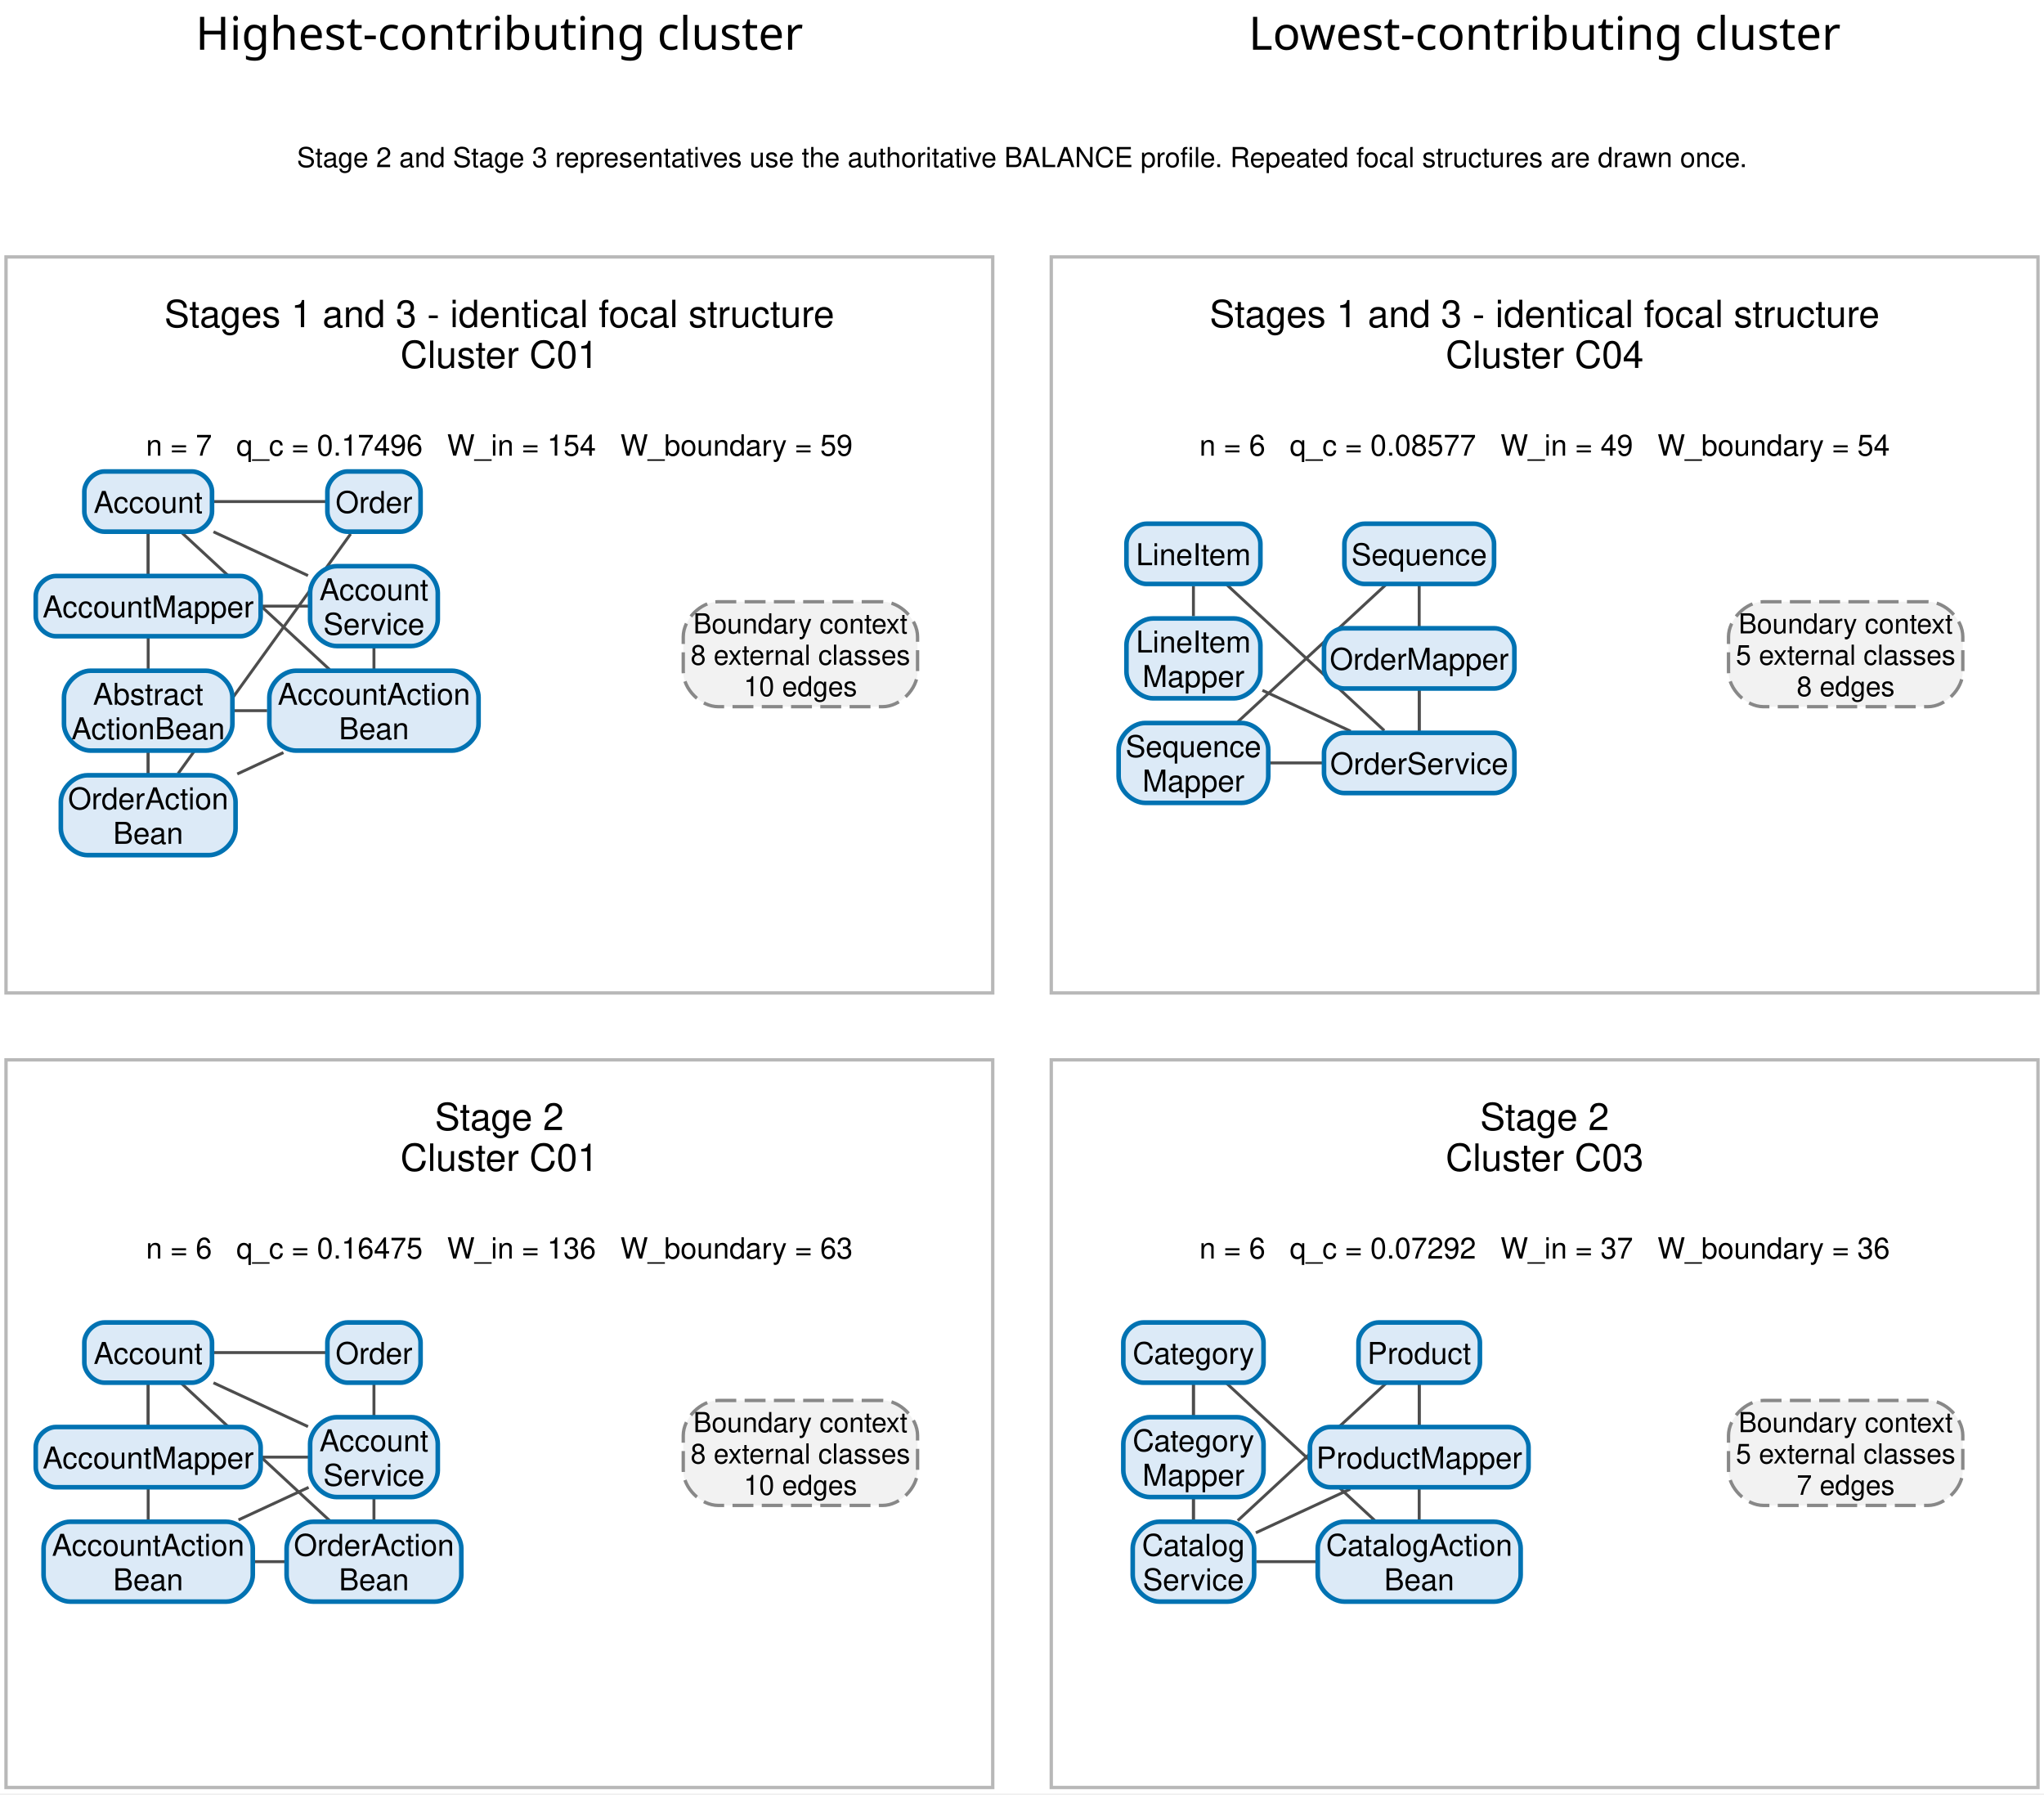
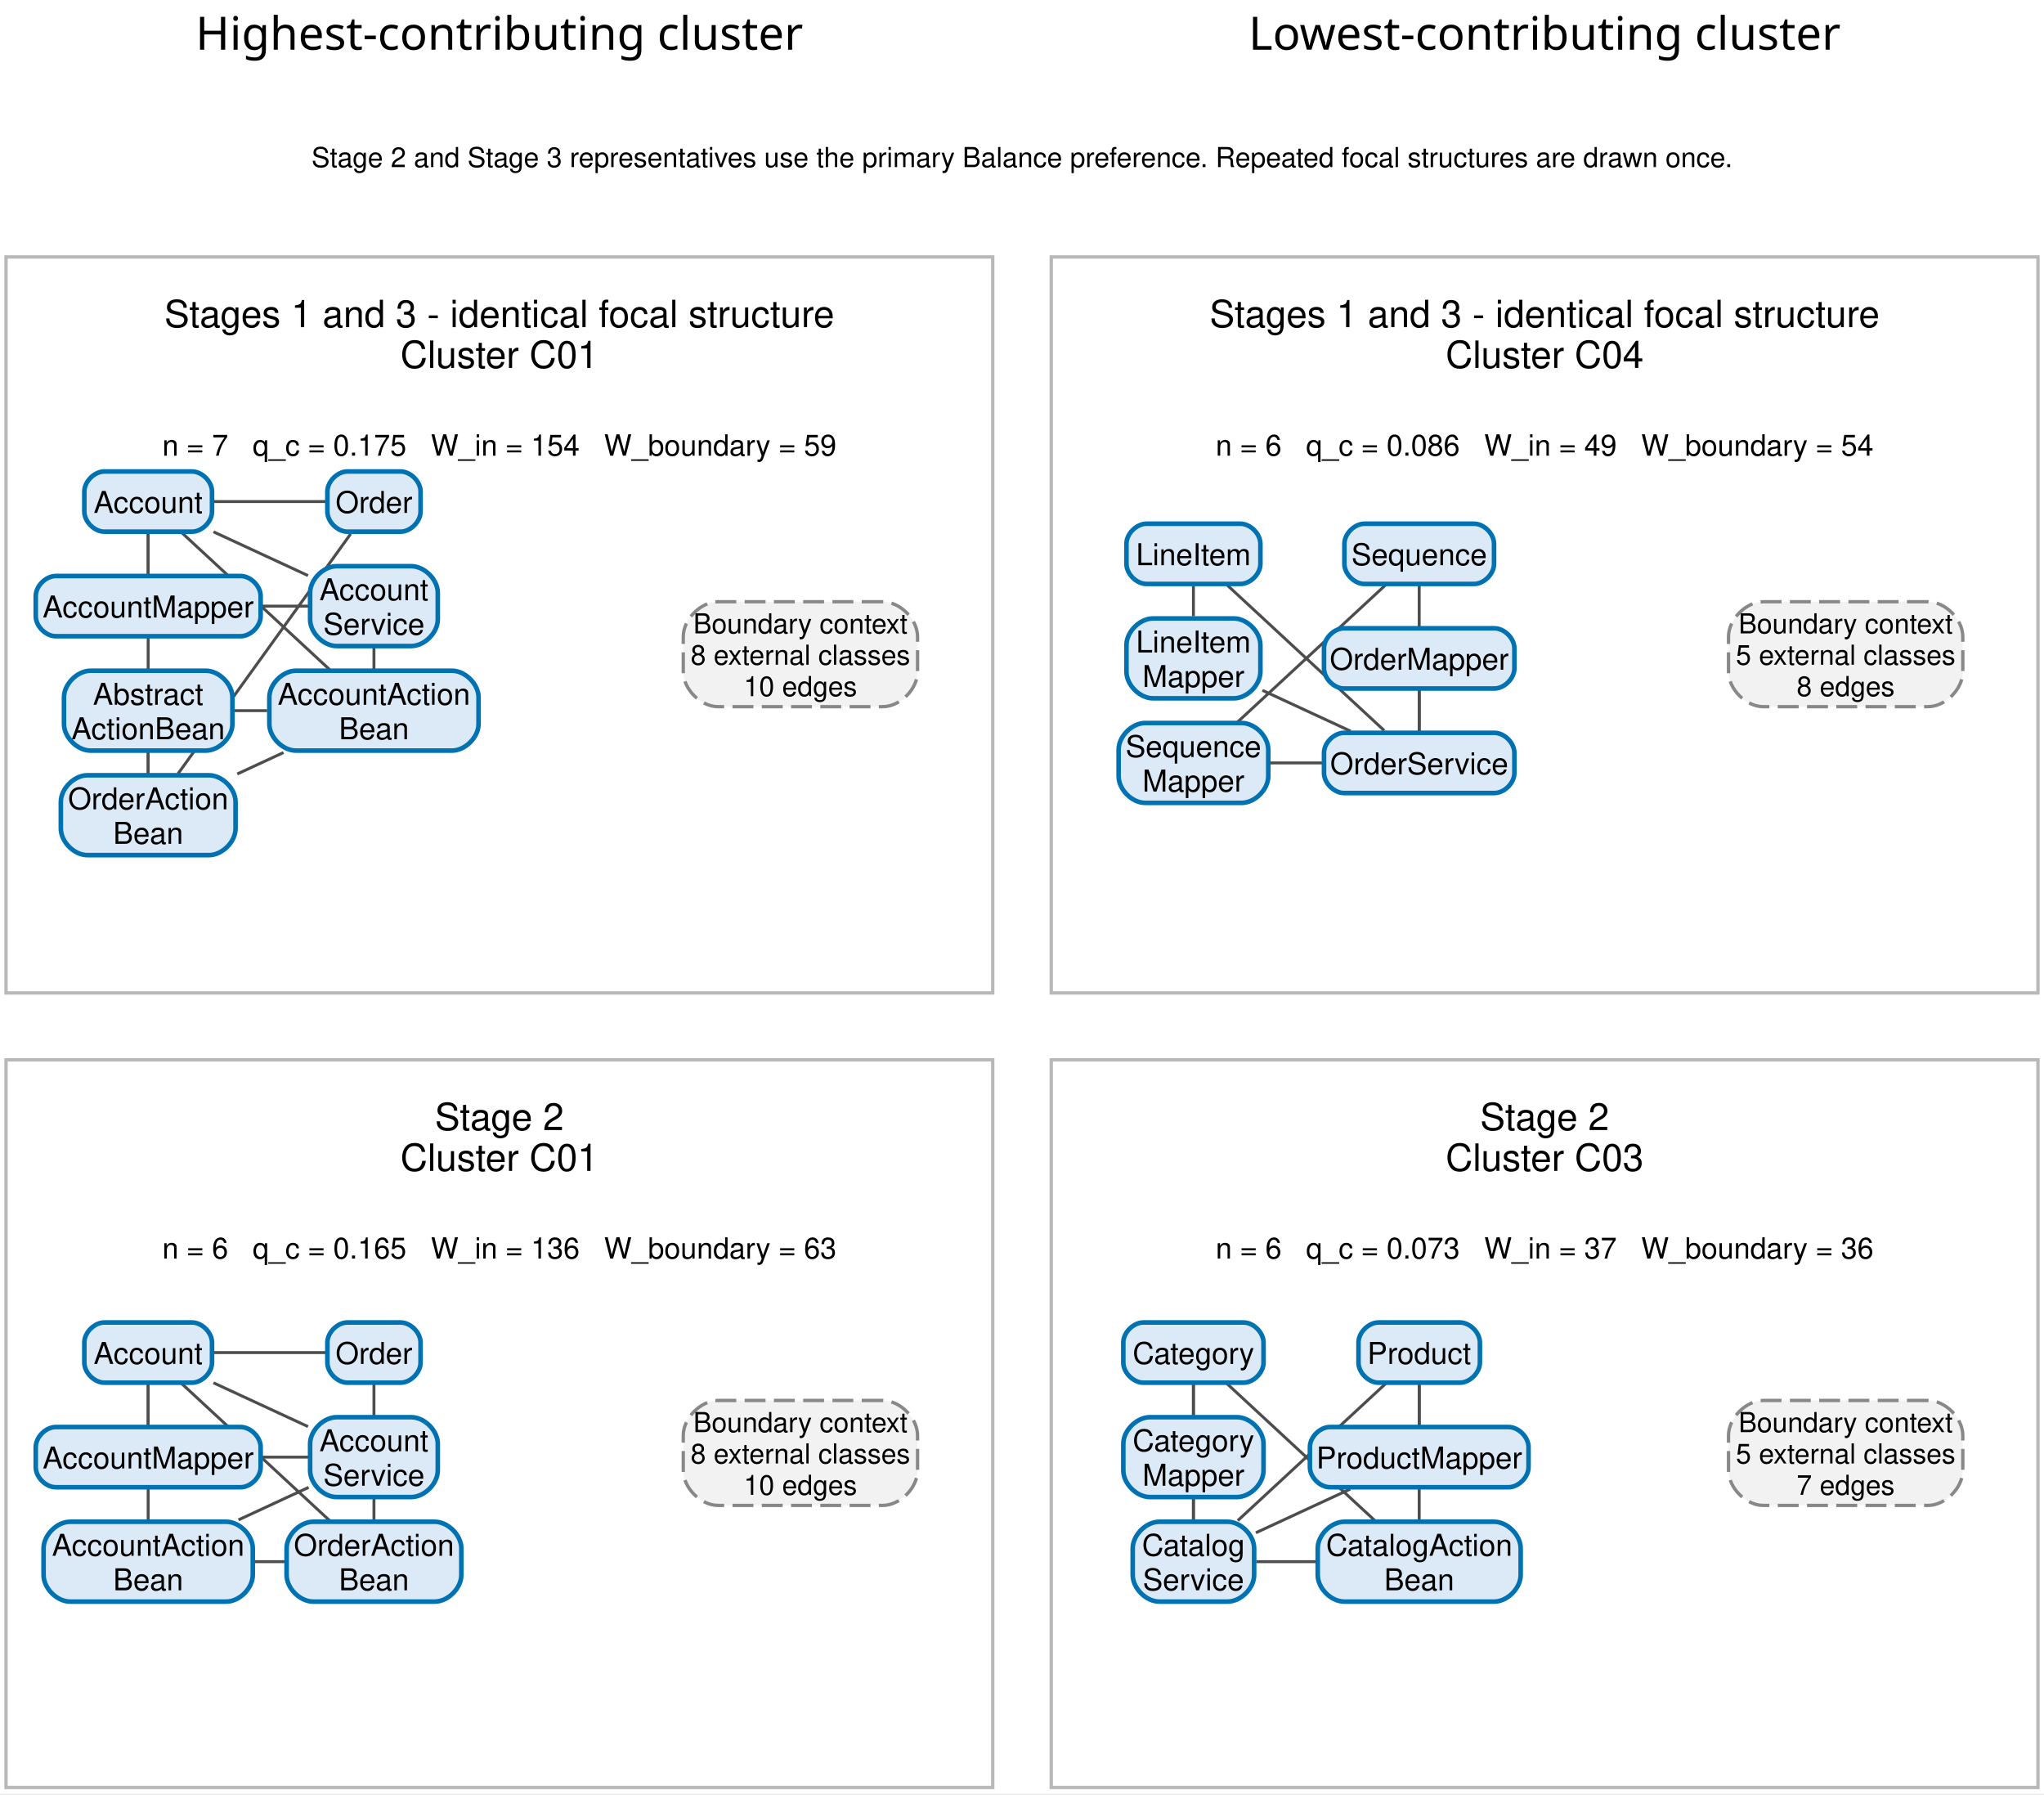
<svg xmlns="http://www.w3.org/2000/svg" xmlns:xlink="http://www.w3.org/1999/xlink" width="500pt" height="439pt" viewBox="0.00 0.00 500.00 439.00">
  <g id="graph0" class="graph" transform="scale(1.02275 1.02275) rotate(0) translate(1.44 427.44)">
    <polygon fill="white" stroke="none" points="-1.44,1.44 -1.44,-427.44 487.44,-427.44 487.44,1.44 -1.44,1.44" />
    <g id="edge1" class="edge">
      <path fill="none" stroke="#4d4d4d" stroke-width="0.7" d="M49.62,-307.5C58.22,-307.5 68.7,-307.5 76.53,-307.5" />
    </g>
    <g id="edge2" class="edge">
      <path fill="none" stroke="#4d4d4d" stroke-width="0.7" d="M34,-299.86C34,-296.76 34,-293.19 34,-290.09" />
    </g>
    <g id="edge3" class="edge">
      <path fill="none" stroke="#4d4d4d" stroke-width="0.7" d="M49.62,-300.27C56.72,-296.98 65.11,-293.1 72.23,-289.8" />
    </g>
    <g id="edge4" class="edge">
      <path fill="none" stroke="#4d4d4d" stroke-width="0.7" d="M41.97,-300.12C51.36,-291.43 66.99,-276.95 77.4,-267.32" />
    </g>
    <g id="edge5" class="edge">
      <path fill="none" stroke="#4d4d4d" stroke-width="0.7" d="M34,-299.76C34,-286.06 34,-257.58 34,-242.45" />
    </g>
    <g id="edge6" class="edge">
      <path fill="none" stroke="#4d4d4d" stroke-width="0.7" d="M82.42,-299.76C72.56,-286.06 52.05,-257.58 41.16,-242.45" />
    </g>
    <g id="edge7" class="edge">
      <path fill="none" stroke="#4d4d4d" stroke-width="0.7" d="M61.32,-282.5C65.08,-282.5 68.84,-282.5 72.3,-282.5" />
    </g>
    <g id="edge8" class="edge">
      <path fill="none" stroke="#4d4d4d" stroke-width="0.7" d="M88,-272.62C88,-270.87 88,-269.05 88,-267.31" />
    </g>
    <g id="edge9" class="edge">
      <path fill="none" stroke="#4d4d4d" stroke-width="0.7" d="M54.42,-257.5C57.04,-257.5 59.76,-257.5 62.46,-257.5" />
    </g>
    <g id="edge10" class="edge">
      <path fill="none" stroke="#4d4d4d" stroke-width="0.7" d="M34,-247.62C34,-245.87 34,-244.05 34,-242.31" />
    </g>
    <g id="edge11" class="edge">
      <path fill="none" stroke="#4d4d4d" stroke-width="0.7" d="M66.35,-247.48C62.71,-245.79 58.94,-244.04 55.31,-242.36" />
    </g>
    <g id="edge12" class="edge">
      <path fill="none" stroke="#4d4d4d" stroke-width="0.7" d="M49.62,-104C58.22,-104 68.7,-104 76.53,-104" />
    </g>
    <g id="edge13" class="edge">
      <path fill="none" stroke="#4d4d4d" stroke-width="0.7" d="M34,-96.36C34,-93.26 34,-89.69 34,-86.59" />
    </g>
    <g id="edge14" class="edge">
      <path fill="none" stroke="#4d4d4d" stroke-width="0.7" d="M49.62,-96.77C56.72,-93.48 65.11,-89.6 72.23,-86.3" />
    </g>
    <g id="edge15" class="edge">
      <path fill="none" stroke="#4d4d4d" stroke-width="0.7" d="M34,-96.62C34,-87.93 34,-73.45 34,-63.82" />
    </g>
    <g id="edge16" class="edge">
      <path fill="none" stroke="#4d4d4d" stroke-width="0.7" d="M41.97,-96.62C51.36,-87.93 66.99,-73.45 77.4,-63.82" />
    </g>
    <g id="edge17" class="edge">
      <path fill="none" stroke="#4d4d4d" stroke-width="0.7" d="M88,-96.62C88,-87.93 88,-73.45 88,-63.82" />
    </g>
    <g id="edge18" class="edge">
      <path fill="none" stroke="#4d4d4d" stroke-width="0.7" d="M61.32,-79C65.08,-79 68.84,-79 72.3,-79" />
    </g>
    <g id="edge19" class="edge">
      <path fill="none" stroke="#4d4d4d" stroke-width="0.7" d="M72.38,-71.77C67.15,-69.35 61.22,-66.6 55.61,-64" />
    </g>
    <g id="edge20" class="edge">
      <path fill="none" stroke="#4d4d4d" stroke-width="0.7" d="M59.42,-54C61.83,-54 64.25,-54 66.61,-54" />
    </g>
    <g id="edge21" class="edge">
      <path fill="none" stroke="#4d4d4d" stroke-width="0.7" d="M284,-287.36C284,-285.07 284,-282.51 284,-280.08" />
    </g>
    <g id="edge22" class="edge">
      <path fill="none" stroke="#4d4d4d" stroke-width="0.7" d="M291.97,-287.62C302.06,-278.28 319.37,-262.25 329.64,-252.74" />
    </g>
    <g id="edge23" class="edge">
      <path fill="none" stroke="#4d4d4d" stroke-width="0.7" d="M330.03,-287.62C320.64,-278.93 305.01,-264.45 294.6,-254.82" />
    </g>
    <g id="edge24" class="edge">
      <path fill="none" stroke="#4d4d4d" stroke-width="0.7" d="M338,-287.62C338,-278.28 338,-262.25 338,-252.74" />
    </g>
    <g id="edge25" class="edge">
      <path fill="none" stroke="#4d4d4d" stroke-width="0.7" d="M300.5,-262.36C307.19,-259.26 314.92,-255.69 321.61,-252.59" />
    </g>
    <g id="edge26" class="edge">
      <path fill="none" stroke="#4d4d4d" stroke-width="0.7" d="M338,-262.36C338,-259.26 338,-255.69 338,-252.59" />
    </g>
    <g id="edge27" class="edge">
      <path fill="none" stroke="#4d4d4d" stroke-width="0.7" d="M302.28,-245C306.32,-245 310.65,-245 314.85,-245" />
    </g>
    <g id="edge28" class="edge">
      <path fill="none" stroke="#4d4d4d" stroke-width="0.7" d="M284,-96.36C284,-94.07 284,-91.51 284,-89.08" />
    </g>
    <g id="edge29" class="edge">
      <path fill="none" stroke="#4d4d4d" stroke-width="0.7" d="M284,-96.62C284,-87.93 284,-73.45 284,-63.82" />
    </g>
    <g id="edge30" class="edge">
      <path fill="none" stroke="#4d4d4d" stroke-width="0.7" d="M291.97,-96.62C301.36,-87.93 316.99,-73.45 327.4,-63.82" />
    </g>
    <g id="edge31" class="edge">
      <path fill="none" stroke="#4d4d4d" stroke-width="0.7" d="M338,-96.36C338,-93.26 338,-89.69 338,-86.59" />
    </g>
    <g id="edge32" class="edge">
      <path fill="none" stroke="#4d4d4d" stroke-width="0.7" d="M330.03,-96.62C320.64,-87.93 305.01,-73.45 294.6,-63.82" />
    </g>
    <g id="edge33" class="edge">
      <path fill="none" stroke="#4d4d4d" stroke-width="0.7" d="M338,-96.62C338,-87.93 338,-73.45 338,-63.82" />
    </g>
    <g id="edge34" class="edge">
      <path fill="none" stroke="#4d4d4d" stroke-width="0.7" d="M284,-69.12C284,-67.37 284,-65.55 284,-63.81" />
    </g>
    <g id="edge35" class="edge">
      <path fill="none" stroke="#4d4d4d" stroke-width="0.7" d="M321.5,-71.36C314.31,-68.03 305.93,-64.15 298.93,-60.91" />
    </g>
    <g id="edge36" class="edge">
      <path fill="none" stroke="#4d4d4d" stroke-width="0.7" d="M299.04,-54C303.54,-54 308.58,-54 313.52,-54" />
    </g>
    <g id="node1" class="node">
      <text xml:space="preserve" text-anchor="middle" x="118" y="-415.55" font-family="Helvetica Bold" font-size="11.00">Highest-contributing cluster</text>
    </g>
    <g id="node2" class="node">
      <polygon fill="none" stroke="#b8b8b8" stroke-width="0.8" points="236,-366 0,-366 0,-190 236,-190 236,-366" />
    </g>
    <g id="node3" class="node">
      <text xml:space="preserve" text-anchor="middle" x="118" y="-349.2" font-family="Helvetica,sans-Serif" font-size="9.00">Stages 1 and 3 - identical focal structure</text>
      <text xml:space="preserve" text-anchor="middle" x="118" y="-339.45" font-family="Helvetica,sans-Serif" font-size="9.00">Cluster C01</text>
    </g>
    <g id="node4" class="node">
-       <text xml:space="preserve" text-anchor="middle" x="118" y="-318.48" font-family="Helvetica,sans-Serif" font-size="7.00">n = 7   q_c = 0.17496   W_in = 154   W_boundary = 59</text>
+       <text xml:space="preserve" text-anchor="middle" x="118" y="-318.48" font-family="Helvetica,sans-Serif" font-size="7.00">n = 7   q_c = 0.175   W_in = 154   W_boundary = 59</text>
    </g>
    <g id="node5" class="node">
      <g id="a_node5">
        <a xlink:title="org.mybatis.jpetstore.domain.Account">
          <path fill="#dceaf7" stroke="#0072b2" stroke-width="1.1" d="M44.47,-314.7C44.47,-314.7 23.53,-314.7 23.53,-314.7 21.13,-314.7 18.73,-312.3 18.73,-309.9 18.73,-309.9 18.73,-305.1 18.73,-305.1 18.73,-302.7 21.13,-300.3 23.53,-300.3 23.53,-300.3 44.47,-300.3 44.47,-300.3 46.87,-300.3 49.27,-302.7 49.27,-305.1 49.27,-305.1 49.27,-309.9 49.27,-309.9 49.27,-312.3 46.87,-314.7 44.47,-314.7" />
          <text xml:space="preserve" text-anchor="middle" x="34" y="-304.79" font-family="Helvetica,sans-Serif" font-size="7.20">Account</text>
        </a>
      </g>
    </g>
    <g id="node6" class="node">
      <g id="a_node6">
        <a xlink:title="org.mybatis.jpetstore.domain.Order">
          <path fill="#dceaf7" stroke="#0072b2" stroke-width="1.1" d="M94.35,-314.7C94.35,-314.7 81.66,-314.7 81.66,-314.7 79.26,-314.7 76.86,-312.3 76.86,-309.9 76.86,-309.9 76.86,-305.1 76.86,-305.1 76.86,-302.7 79.26,-300.3 81.66,-300.3 81.66,-300.3 94.35,-300.3 94.35,-300.3 96.75,-300.3 99.15,-302.7 99.15,-305.1 99.15,-305.1 99.15,-309.9 99.15,-309.9 99.15,-312.3 96.75,-314.7 94.35,-314.7" />
          <text xml:space="preserve" text-anchor="middle" x="88" y="-304.79" font-family="Helvetica,sans-Serif" font-size="7.20">Order</text>
        </a>
      </g>
    </g>
    <g id="node7" class="node">
      <g id="a_node7">
        <a xlink:title="org.mybatis.jpetstore.mapper.AccountMapper">
          <path fill="#dceaf7" stroke="#0072b2" stroke-width="1.1" d="M56.1,-289.7C56.1,-289.7 11.91,-289.7 11.91,-289.7 9.51,-289.7 7.11,-287.3 7.11,-284.9 7.11,-284.9 7.11,-280.1 7.11,-280.1 7.11,-277.7 9.51,-275.3 11.91,-275.3 11.91,-275.3 56.1,-275.3 56.1,-275.3 58.5,-275.3 60.9,-277.7 60.9,-280.1 60.9,-280.1 60.9,-284.9 60.9,-284.9 60.9,-287.3 58.5,-289.7 56.1,-289.7" />
          <text xml:space="preserve" text-anchor="middle" x="34" y="-279.79" font-family="Helvetica,sans-Serif" font-size="7.20">AccountMapper</text>
        </a>
      </g>
    </g>
    <g id="node8" class="node">
      <g id="a_node8">
        <a xlink:title="org.mybatis.jpetstore.service.AccountService">
          <path fill="#dceaf7" stroke="#0072b2" stroke-width="1.1" d="M96.91,-292.05C96.91,-292.05 79.09,-292.05 79.09,-292.05 75.91,-292.05 72.73,-288.86 72.73,-285.68 72.73,-285.68 72.73,-279.32 72.73,-279.32 72.73,-276.14 75.91,-272.95 79.09,-272.95 79.09,-272.95 96.91,-272.95 96.91,-272.95 100.09,-272.95 103.27,-276.14 103.27,-279.32 103.27,-279.32 103.27,-285.68 103.27,-285.68 103.27,-288.86 100.09,-292.05 96.91,-292.05" />
          <text xml:space="preserve" text-anchor="middle" x="88" y="-283.91" font-family="Helvetica,sans-Serif" font-size="7.20">Account</text>
          <text xml:space="preserve" text-anchor="middle" x="88" y="-275.66" font-family="Helvetica,sans-Serif" font-size="7.20">Service</text>
        </a>
      </g>
    </g>
    <g id="node9" class="node">
      <g id="a_node9">
        <a xlink:title="org.mybatis.jpetstore.web.actions.AbstractActionBean">
          <path fill="#dceaf7" stroke="#0072b2" stroke-width="1.1" d="M47.78,-267.05C47.78,-267.05 20.22,-267.05 20.22,-267.05 17.04,-267.05 13.86,-263.86 13.86,-260.68 13.86,-260.68 13.86,-254.32 13.86,-254.32 13.86,-251.14 17.04,-247.95 20.22,-247.95 20.22,-247.95 47.78,-247.95 47.78,-247.95 50.96,-247.95 54.15,-251.14 54.15,-254.32 54.15,-254.32 54.15,-260.68 54.15,-260.68 54.15,-263.86 50.96,-267.05 47.78,-267.05" />
          <text xml:space="preserve" text-anchor="middle" x="34" y="-258.91" font-family="Helvetica,sans-Serif" font-size="7.20">Abstract</text>
          <text xml:space="preserve" text-anchor="middle" x="34" y="-250.66" font-family="Helvetica,sans-Serif" font-size="7.20">ActionBean</text>
        </a>
      </g>
    </g>
    <g id="node10" class="node">
      <g id="a_node10">
        <a xlink:title="org.mybatis.jpetstore.web.actions.AccountActionBean">
          <path fill="#dceaf7" stroke="#0072b2" stroke-width="1.1" d="M106.66,-267.05C106.66,-267.05 69.34,-267.05 69.34,-267.05 66.16,-267.05 62.98,-263.86 62.98,-260.68 62.98,-260.68 62.98,-254.32 62.98,-254.32 62.98,-251.14 66.16,-247.95 69.34,-247.95 69.34,-247.95 106.66,-247.95 106.66,-247.95 109.84,-247.95 113.02,-251.14 113.02,-254.32 113.02,-254.32 113.02,-260.68 113.02,-260.68 113.02,-263.86 109.84,-267.05 106.66,-267.05" />
          <text xml:space="preserve" text-anchor="middle" x="88" y="-258.91" font-family="Helvetica,sans-Serif" font-size="7.20">AccountAction</text>
          <text xml:space="preserve" text-anchor="middle" x="88" y="-250.66" font-family="Helvetica,sans-Serif" font-size="7.20">Bean</text>
        </a>
      </g>
    </g>
    <g id="node11" class="node">
      <g id="a_node11">
        <a xlink:title="org.mybatis.jpetstore.web.actions.OrderActionBean">
          <path fill="#dceaf7" stroke="#0072b2" stroke-width="1.1" d="M48.53,-242.05C48.53,-242.05 19.47,-242.05 19.47,-242.05 16.29,-242.05 13.11,-238.86 13.11,-235.68 13.11,-235.68 13.11,-229.32 13.11,-229.32 13.11,-226.14 16.29,-222.95 19.47,-222.95 19.47,-222.95 48.53,-222.95 48.53,-222.95 51.71,-222.95 54.9,-226.14 54.9,-229.32 54.9,-229.32 54.9,-235.68 54.9,-235.68 54.9,-238.86 51.71,-242.05 48.53,-242.05" />
          <text xml:space="preserve" text-anchor="middle" x="34" y="-233.91" font-family="Helvetica,sans-Serif" font-size="7.20">OrderAction</text>
          <text xml:space="preserve" text-anchor="middle" x="34" y="-225.66" font-family="Helvetica,sans-Serif" font-size="7.20">Bean</text>
        </a>
      </g>
    </g>
    <g id="node12" class="node">
      <g id="a_node12">
        <a xlink:title="org.mybatis.jpetstore.domain.Cart; org.mybatis.jpetstore.domain.CartItem; org.mybatis.jpetstore.domain.LineItem; org.mybatis.jpetstore.mapper.OrderMapper; org.mybatis.jpetstore.service.CatalogService; org.mybatis.jpetstore.service.OrderService; org.mybatis.jpetstore.web.actions.CartActionBean; org.mybatis.jpetstore.web.actions.CatalogActionBean">
          <path fill="#f2f2f2" stroke="#888888" stroke-width="0.8" stroke-dasharray="5,2" d="M209.66,-283.55C209.66,-283.55 170.34,-283.55 170.34,-283.55 166.16,-283.55 161.98,-279.36 161.98,-275.18 161.98,-275.18 161.98,-266.82 161.98,-266.82 161.98,-262.64 166.16,-258.45 170.34,-258.45 170.34,-258.45 209.66,-258.45 209.66,-258.45 213.84,-258.45 218.02,-262.64 218.02,-266.82 218.02,-266.82 218.02,-275.18 218.02,-275.18 218.02,-279.36 213.84,-283.55 209.66,-283.55" />
          <text xml:space="preserve" text-anchor="middle" x="190" y="-275.98" font-family="Helvetica,sans-Serif" font-size="6.60">Boundary context</text>
          <text xml:space="preserve" text-anchor="middle" x="190" y="-268.48" font-family="Helvetica,sans-Serif" font-size="6.60">8 external classes</text>
          <text xml:space="preserve" text-anchor="middle" x="190" y="-260.98" font-family="Helvetica,sans-Serif" font-size="6.60">10 edges</text>
        </a>
      </g>
    </g>
    <g id="node13" class="node">
      <polygon fill="none" stroke="#b8b8b8" stroke-width="0.8" points="236,-174 0,-174 0,0 236,0 236,-174" />
    </g>
    <g id="node14" class="node">
      <text xml:space="preserve" text-anchor="middle" x="118" y="-157.2" font-family="Helvetica,sans-Serif" font-size="9.00">Stage 2</text>
      <text xml:space="preserve" text-anchor="middle" x="118" y="-147.45" font-family="Helvetica,sans-Serif" font-size="9.00">Cluster C01</text>
    </g>
    <g id="node15" class="node">
-       <text xml:space="preserve" text-anchor="middle" x="118" y="-126.48" font-family="Helvetica,sans-Serif" font-size="7.00">n = 6   q_c = 0.16475   W_in = 136   W_boundary = 63</text>
+       <text xml:space="preserve" text-anchor="middle" x="118" y="-126.48" font-family="Helvetica,sans-Serif" font-size="7.00">n = 6   q_c = 0.165   W_in = 136   W_boundary = 63</text>
    </g>
    <g id="node16" class="node">
      <g id="a_node16">
        <a xlink:title="org.mybatis.jpetstore.domain.Account">
          <path fill="#dceaf7" stroke="#0072b2" stroke-width="1.1" d="M44.47,-111.2C44.47,-111.2 23.53,-111.2 23.53,-111.2 21.13,-111.2 18.73,-108.8 18.73,-106.4 18.73,-106.4 18.73,-101.6 18.73,-101.6 18.73,-99.2 21.13,-96.8 23.53,-96.8 23.53,-96.8 44.47,-96.8 44.47,-96.8 46.87,-96.8 49.27,-99.2 49.27,-101.6 49.27,-101.6 49.27,-106.4 49.27,-106.4 49.27,-108.8 46.87,-111.2 44.47,-111.2" />
          <text xml:space="preserve" text-anchor="middle" x="34" y="-101.29" font-family="Helvetica,sans-Serif" font-size="7.20">Account</text>
        </a>
      </g>
    </g>
    <g id="node17" class="node">
      <g id="a_node17">
        <a xlink:title="org.mybatis.jpetstore.domain.Order">
          <path fill="#dceaf7" stroke="#0072b2" stroke-width="1.1" d="M94.35,-111.2C94.35,-111.2 81.66,-111.2 81.66,-111.2 79.26,-111.2 76.86,-108.8 76.86,-106.4 76.86,-106.4 76.86,-101.6 76.86,-101.6 76.86,-99.2 79.26,-96.8 81.66,-96.8 81.66,-96.8 94.35,-96.8 94.35,-96.8 96.75,-96.8 99.15,-99.2 99.15,-101.6 99.15,-101.6 99.15,-106.4 99.15,-106.4 99.15,-108.8 96.75,-111.2 94.35,-111.2" />
          <text xml:space="preserve" text-anchor="middle" x="88" y="-101.29" font-family="Helvetica,sans-Serif" font-size="7.20">Order</text>
        </a>
      </g>
    </g>
    <g id="node18" class="node">
      <g id="a_node18">
        <a xlink:title="org.mybatis.jpetstore.mapper.AccountMapper">
          <path fill="#dceaf7" stroke="#0072b2" stroke-width="1.1" d="M56.1,-86.2C56.1,-86.2 11.91,-86.2 11.91,-86.2 9.51,-86.2 7.11,-83.8 7.11,-81.4 7.11,-81.4 7.11,-76.6 7.11,-76.6 7.11,-74.2 9.51,-71.8 11.91,-71.8 11.91,-71.8 56.1,-71.8 56.1,-71.8 58.5,-71.8 60.9,-74.2 60.9,-76.6 60.9,-76.6 60.9,-81.4 60.9,-81.4 60.9,-83.8 58.5,-86.2 56.1,-86.2" />
          <text xml:space="preserve" text-anchor="middle" x="34" y="-76.29" font-family="Helvetica,sans-Serif" font-size="7.20">AccountMapper</text>
        </a>
      </g>
    </g>
    <g id="node19" class="node">
      <g id="a_node19">
        <a xlink:title="org.mybatis.jpetstore.service.AccountService">
          <path fill="#dceaf7" stroke="#0072b2" stroke-width="1.1" d="M96.91,-88.55C96.91,-88.55 79.09,-88.55 79.09,-88.55 75.91,-88.55 72.73,-85.36 72.73,-82.18 72.73,-82.18 72.73,-75.82 72.73,-75.82 72.73,-72.64 75.91,-69.45 79.09,-69.45 79.09,-69.45 96.91,-69.45 96.91,-69.45 100.09,-69.45 103.27,-72.64 103.27,-75.82 103.27,-75.82 103.27,-82.18 103.27,-82.18 103.27,-85.36 100.09,-88.55 96.91,-88.55" />
          <text xml:space="preserve" text-anchor="middle" x="88" y="-80.41" font-family="Helvetica,sans-Serif" font-size="7.20">Account</text>
          <text xml:space="preserve" text-anchor="middle" x="88" y="-72.16" font-family="Helvetica,sans-Serif" font-size="7.20">Service</text>
        </a>
      </g>
    </g>
    <g id="node20" class="node">
      <g id="a_node20">
        <a xlink:title="org.mybatis.jpetstore.web.actions.AccountActionBean">
          <path fill="#dceaf7" stroke="#0072b2" stroke-width="1.1" d="M52.66,-63.55C52.66,-63.55 15.34,-63.55 15.34,-63.55 12.16,-63.55 8.98,-60.36 8.98,-57.18 8.98,-57.18 8.98,-50.82 8.98,-50.82 8.98,-47.64 12.16,-44.45 15.34,-44.45 15.34,-44.45 52.66,-44.45 52.66,-44.45 55.84,-44.45 59.02,-47.64 59.02,-50.82 59.02,-50.82 59.02,-57.18 59.02,-57.18 59.02,-60.36 55.84,-63.55 52.66,-63.55" />
          <text xml:space="preserve" text-anchor="middle" x="34" y="-55.41" font-family="Helvetica,sans-Serif" font-size="7.20">AccountAction</text>
          <text xml:space="preserve" text-anchor="middle" x="34" y="-47.16" font-family="Helvetica,sans-Serif" font-size="7.20">Bean</text>
        </a>
      </g>
    </g>
    <g id="node21" class="node">
      <g id="a_node21">
        <a xlink:title="org.mybatis.jpetstore.web.actions.OrderActionBean">
          <path fill="#dceaf7" stroke="#0072b2" stroke-width="1.1" d="M102.53,-63.55C102.53,-63.55 73.47,-63.55 73.47,-63.55 70.29,-63.55 67.11,-60.36 67.11,-57.18 67.11,-57.18 67.11,-50.82 67.11,-50.82 67.11,-47.64 70.29,-44.45 73.47,-44.45 73.47,-44.45 102.53,-44.45 102.53,-44.45 105.71,-44.45 108.9,-47.64 108.9,-50.82 108.9,-50.82 108.9,-57.18 108.9,-57.18 108.9,-60.36 105.71,-63.55 102.53,-63.55" />
          <text xml:space="preserve" text-anchor="middle" x="88" y="-55.41" font-family="Helvetica,sans-Serif" font-size="7.20">OrderAction</text>
          <text xml:space="preserve" text-anchor="middle" x="88" y="-47.16" font-family="Helvetica,sans-Serif" font-size="7.20">Bean</text>
        </a>
      </g>
    </g>
    <g id="node22" class="node">
      <g id="a_node22">
        <a xlink:title="org.mybatis.jpetstore.domain.Cart; org.mybatis.jpetstore.domain.CartItem; org.mybatis.jpetstore.domain.LineItem; org.mybatis.jpetstore.mapper.OrderMapper; org.mybatis.jpetstore.service.CatalogService; org.mybatis.jpetstore.service.OrderService; org.mybatis.jpetstore.web.actions.AbstractActionBean; org.mybatis.jpetstore.web.actions.CartActionBean">
          <path fill="#f2f2f2" stroke="#888888" stroke-width="0.8" stroke-dasharray="5,2" d="M209.66,-92.55C209.66,-92.55 170.34,-92.55 170.34,-92.55 166.16,-92.55 161.98,-88.36 161.98,-84.18 161.98,-84.18 161.98,-75.82 161.98,-75.82 161.98,-71.64 166.16,-67.45 170.34,-67.45 170.34,-67.45 209.66,-67.45 209.66,-67.45 213.84,-67.45 218.02,-71.64 218.02,-75.82 218.02,-75.82 218.02,-84.18 218.02,-84.18 218.02,-88.36 213.84,-92.55 209.66,-92.55" />
          <text xml:space="preserve" text-anchor="middle" x="190" y="-84.98" font-family="Helvetica,sans-Serif" font-size="6.60">Boundary context</text>
          <text xml:space="preserve" text-anchor="middle" x="190" y="-77.48" font-family="Helvetica,sans-Serif" font-size="6.60">8 external classes</text>
          <text xml:space="preserve" text-anchor="middle" x="190" y="-69.98" font-family="Helvetica,sans-Serif" font-size="6.60">10 edges</text>
        </a>
      </g>
    </g>
    <g id="node23" class="node">
      <text xml:space="preserve" text-anchor="middle" x="368" y="-415.55" font-family="Helvetica Bold" font-size="11.00">Lowest-contributing cluster</text>
    </g>
    <g id="node24" class="node">
      <polygon fill="none" stroke="#b8b8b8" stroke-width="0.8" points="486,-366 250,-366 250,-190 486,-190 486,-366" />
    </g>
    <g id="node25" class="node">
      <text xml:space="preserve" text-anchor="middle" x="368" y="-349.2" font-family="Helvetica,sans-Serif" font-size="9.00">Stages 1 and 3 - identical focal structure</text>
      <text xml:space="preserve" text-anchor="middle" x="368" y="-339.45" font-family="Helvetica,sans-Serif" font-size="9.00">Cluster C04</text>
    </g>
    <g id="node26" class="node">
-       <text xml:space="preserve" text-anchor="middle" x="368" y="-318.48" font-family="Helvetica,sans-Serif" font-size="7.00">n = 6   q_c = 0.08577   W_in = 49   W_boundary = 54</text>
+       <text xml:space="preserve" text-anchor="middle" x="368" y="-318.48" font-family="Helvetica,sans-Serif" font-size="7.00">n = 6   q_c = 0.086   W_in = 49   W_boundary = 54</text>
    </g>
    <g id="node27" class="node">
      <g id="a_node27">
        <a xlink:title="org.mybatis.jpetstore.domain.LineItem">
          <path fill="#dceaf7" stroke="#0072b2" stroke-width="1.1" d="M295.22,-302.2C295.22,-302.2 272.78,-302.2 272.78,-302.2 270.38,-302.2 267.98,-299.8 267.98,-297.4 267.98,-297.4 267.98,-292.6 267.98,-292.6 267.98,-290.2 270.38,-287.8 272.78,-287.8 272.78,-287.8 295.22,-287.8 295.22,-287.8 297.62,-287.8 300.02,-290.2 300.02,-292.6 300.02,-292.6 300.02,-297.4 300.02,-297.4 300.02,-299.8 297.62,-302.2 295.22,-302.2" />
          <text xml:space="preserve" text-anchor="middle" x="284" y="-292.29" font-family="Helvetica,sans-Serif" font-size="7.20">LineItem</text>
        </a>
      </g>
    </g>
    <g id="node28" class="node">
      <g id="a_node28">
        <a xlink:title="org.mybatis.jpetstore.domain.Sequence">
          <path fill="#dceaf7" stroke="#0072b2" stroke-width="1.1" d="M351.1,-302.2C351.1,-302.2 324.91,-302.2 324.91,-302.2 322.51,-302.2 320.11,-299.8 320.11,-297.4 320.11,-297.4 320.11,-292.6 320.11,-292.6 320.11,-290.2 322.51,-287.8 324.91,-287.8 324.91,-287.8 351.1,-287.8 351.1,-287.8 353.5,-287.8 355.9,-290.2 355.9,-292.6 355.9,-292.6 355.9,-297.4 355.9,-297.4 355.9,-299.8 353.5,-302.2 351.1,-302.2" />
          <text xml:space="preserve" text-anchor="middle" x="338" y="-292.29" font-family="Helvetica,sans-Serif" font-size="7.20">Sequence</text>
        </a>
      </g>
    </g>
    <g id="node29" class="node">
      <g id="a_node29">
        <a xlink:title="org.mybatis.jpetstore.mapper.LineItemMapper">
          <path fill="#dceaf7" stroke="#0072b2" stroke-width="1.1" d="M293.66,-279.55C293.66,-279.55 274.34,-279.55 274.34,-279.55 271.16,-279.55 267.98,-276.36 267.98,-273.18 267.98,-273.18 267.98,-266.82 267.98,-266.82 267.98,-263.64 271.16,-260.45 274.34,-260.45 274.34,-260.45 293.66,-260.45 293.66,-260.45 296.84,-260.45 300.02,-263.64 300.02,-266.82 300.02,-266.82 300.02,-273.18 300.02,-273.18 300.02,-276.36 296.84,-279.55 293.66,-279.55" />
          <text xml:space="preserve" text-anchor="middle" x="284" y="-271.41" font-family="Helvetica,sans-Serif" font-size="7.20">LineItem</text>
          <text xml:space="preserve" text-anchor="middle" x="284" y="-263.16" font-family="Helvetica,sans-Serif" font-size="7.20">Mapper</text>
        </a>
      </g>
    </g>
    <g id="node30" class="node">
      <g id="a_node30">
        <a xlink:title="org.mybatis.jpetstore.mapper.OrderMapper">
          <path fill="#dceaf7" stroke="#0072b2" stroke-width="1.1" d="M355.97,-277.2C355.97,-277.2 320.03,-277.2 320.03,-277.2 317.63,-277.2 315.23,-274.8 315.23,-272.4 315.23,-272.4 315.23,-267.6 315.23,-267.6 315.23,-265.2 317.63,-262.8 320.03,-262.8 320.03,-262.8 355.97,-262.8 355.97,-262.8 358.37,-262.8 360.77,-265.2 360.77,-267.6 360.77,-267.6 360.77,-272.4 360.77,-272.4 360.77,-274.8 358.37,-277.2 355.97,-277.2" />
          <text xml:space="preserve" text-anchor="middle" x="338" y="-267.29" font-family="Helvetica,sans-Serif" font-size="7.20">OrderMapper</text>
        </a>
      </g>
    </g>
    <g id="node31" class="node">
      <g id="a_node31">
        <a xlink:title="org.mybatis.jpetstore.mapper.SequenceMapper">
          <path fill="#dceaf7" stroke="#0072b2" stroke-width="1.1" d="M295.53,-254.55C295.53,-254.55 272.47,-254.55 272.47,-254.55 269.29,-254.55 266.11,-251.36 266.11,-248.18 266.11,-248.18 266.11,-241.82 266.11,-241.82 266.11,-238.64 269.29,-235.45 272.47,-235.45 272.47,-235.45 295.53,-235.45 295.53,-235.45 298.71,-235.45 301.9,-238.64 301.9,-241.82 301.9,-241.82 301.9,-248.18 301.9,-248.18 301.9,-251.36 298.71,-254.55 295.53,-254.55" />
          <text xml:space="preserve" text-anchor="middle" x="284" y="-246.41" font-family="Helvetica,sans-Serif" font-size="7.20">Sequence</text>
          <text xml:space="preserve" text-anchor="middle" x="284" y="-238.16" font-family="Helvetica,sans-Serif" font-size="7.20">Mapper</text>
        </a>
      </g>
    </g>
    <g id="node32" class="node">
      <g id="a_node32">
        <a xlink:title="org.mybatis.jpetstore.service.OrderService">
          <path fill="#dceaf7" stroke="#0072b2" stroke-width="1.1" d="M355.97,-252.2C355.97,-252.2 320.03,-252.2 320.03,-252.2 317.63,-252.2 315.23,-249.8 315.23,-247.4 315.23,-247.4 315.23,-242.6 315.23,-242.6 315.23,-240.2 317.63,-237.8 320.03,-237.8 320.03,-237.8 355.97,-237.8 355.97,-237.8 358.37,-237.8 360.77,-240.2 360.77,-242.6 360.77,-242.6 360.77,-247.4 360.77,-247.4 360.77,-249.8 358.37,-252.2 355.97,-252.2" />
          <text xml:space="preserve" text-anchor="middle" x="338" y="-242.29" font-family="Helvetica,sans-Serif" font-size="7.20">OrderService</text>
        </a>
      </g>
    </g>
    <g id="node33" class="node">
      <g id="a_node33">
        <a xlink:title="org.mybatis.jpetstore.domain.CartItem; org.mybatis.jpetstore.domain.Item; org.mybatis.jpetstore.domain.Order; org.mybatis.jpetstore.mapper.ItemMapper; org.mybatis.jpetstore.web.actions.OrderActionBean">
          <path fill="#f2f2f2" stroke="#888888" stroke-width="0.8" stroke-dasharray="5,2" d="M459.66,-283.55C459.66,-283.55 420.34,-283.55 420.34,-283.55 416.16,-283.55 411.98,-279.36 411.98,-275.18 411.98,-275.18 411.98,-266.82 411.98,-266.82 411.98,-262.64 416.16,-258.45 420.34,-258.45 420.34,-258.45 459.66,-258.45 459.66,-258.45 463.84,-258.45 468.02,-262.64 468.02,-266.82 468.02,-266.82 468.02,-275.18 468.02,-275.18 468.02,-279.36 463.84,-283.55 459.66,-283.55" />
          <text xml:space="preserve" text-anchor="middle" x="440" y="-275.98" font-family="Helvetica,sans-Serif" font-size="6.60">Boundary context</text>
          <text xml:space="preserve" text-anchor="middle" x="440" y="-268.48" font-family="Helvetica,sans-Serif" font-size="6.60">5 external classes</text>
          <text xml:space="preserve" text-anchor="middle" x="440" y="-260.98" font-family="Helvetica,sans-Serif" font-size="6.60">8 edges</text>
        </a>
      </g>
    </g>
    <g id="node34" class="node">
      <polygon fill="none" stroke="#b8b8b8" stroke-width="0.8" points="486,-174 250,-174 250,0 486,0 486,-174" />
    </g>
    <g id="node35" class="node">
      <text xml:space="preserve" text-anchor="middle" x="368" y="-157.2" font-family="Helvetica,sans-Serif" font-size="9.00">Stage 2</text>
      <text xml:space="preserve" text-anchor="middle" x="368" y="-147.45" font-family="Helvetica,sans-Serif" font-size="9.00">Cluster C03</text>
    </g>
    <g id="node36" class="node">
-       <text xml:space="preserve" text-anchor="middle" x="368" y="-126.48" font-family="Helvetica,sans-Serif" font-size="7.00">n = 6   q_c = 0.07292   W_in = 37   W_boundary = 36</text>
+       <text xml:space="preserve" text-anchor="middle" x="368" y="-126.48" font-family="Helvetica,sans-Serif" font-size="7.00">n = 6   q_c = 0.073   W_in = 37   W_boundary = 36</text>
    </g>
    <g id="node37" class="node">
      <g id="a_node37">
        <a xlink:title="org.mybatis.jpetstore.domain.Category">
          <path fill="#dceaf7" stroke="#0072b2" stroke-width="1.1" d="M295.97,-111.2C295.97,-111.2 272.03,-111.2 272.03,-111.2 269.63,-111.2 267.23,-108.8 267.23,-106.4 267.23,-106.4 267.23,-101.6 267.23,-101.6 267.23,-99.2 269.63,-96.8 272.03,-96.8 272.03,-96.8 295.97,-96.8 295.97,-96.8 298.37,-96.8 300.77,-99.2 300.77,-101.6 300.77,-101.6 300.77,-106.4 300.77,-106.4 300.77,-108.8 298.37,-111.2 295.97,-111.2" />
          <text xml:space="preserve" text-anchor="middle" x="284" y="-101.29" font-family="Helvetica,sans-Serif" font-size="7.20">Category</text>
        </a>
      </g>
    </g>
    <g id="node38" class="node">
      <g id="a_node38">
        <a xlink:title="org.mybatis.jpetstore.domain.Product">
          <path fill="#dceaf7" stroke="#0072b2" stroke-width="1.1" d="M347.72,-111.2C347.72,-111.2 328.28,-111.2 328.28,-111.2 325.88,-111.2 323.48,-108.8 323.48,-106.4 323.48,-106.4 323.48,-101.6 323.48,-101.6 323.48,-99.2 325.88,-96.8 328.28,-96.8 328.28,-96.8 347.72,-96.8 347.72,-96.8 350.12,-96.8 352.52,-99.2 352.52,-101.6 352.52,-101.6 352.52,-106.4 352.52,-106.4 352.52,-108.8 350.12,-111.2 347.72,-111.2" />
          <text xml:space="preserve" text-anchor="middle" x="338" y="-101.29" font-family="Helvetica,sans-Serif" font-size="7.20">Product</text>
        </a>
      </g>
    </g>
    <g id="node39" class="node">
      <g id="a_node39">
        <a xlink:title="org.mybatis.jpetstore.mapper.CategoryMapper">
          <path fill="#dceaf7" stroke="#0072b2" stroke-width="1.1" d="M294.41,-88.55C294.41,-88.55 273.59,-88.55 273.59,-88.55 270.41,-88.55 267.23,-85.36 267.23,-82.18 267.23,-82.18 267.23,-75.82 267.23,-75.82 267.23,-72.64 270.41,-69.45 273.59,-69.45 273.59,-69.45 294.41,-69.45 294.41,-69.45 297.59,-69.45 300.77,-72.64 300.77,-75.82 300.77,-75.82 300.77,-82.18 300.77,-82.18 300.77,-85.36 297.59,-88.55 294.41,-88.55" />
          <text xml:space="preserve" text-anchor="middle" x="284" y="-80.41" font-family="Helvetica,sans-Serif" font-size="7.20">Category</text>
          <text xml:space="preserve" text-anchor="middle" x="284" y="-72.16" font-family="Helvetica,sans-Serif" font-size="7.20">Mapper</text>
        </a>
      </g>
    </g>
    <g id="node40" class="node">
      <g id="a_node40">
        <a xlink:title="org.mybatis.jpetstore.mapper.ProductMapper">
          <path fill="#dceaf7" stroke="#0072b2" stroke-width="1.1" d="M359.35,-86.2C359.35,-86.2 316.66,-86.2 316.66,-86.2 314.26,-86.2 311.86,-83.8 311.86,-81.4 311.86,-81.4 311.86,-76.6 311.86,-76.6 311.86,-74.2 314.26,-71.8 316.66,-71.8 316.66,-71.8 359.35,-71.8 359.35,-71.8 361.75,-71.8 364.15,-74.2 364.15,-76.6 364.15,-76.6 364.15,-81.4 364.15,-81.4 364.15,-83.8 361.75,-86.2 359.35,-86.2" />
          <text xml:space="preserve" text-anchor="middle" x="338" y="-76.29" font-family="Helvetica,sans-Serif" font-size="7.20">ProductMapper</text>
        </a>
      </g>
    </g>
    <g id="node41" class="node">
      <g id="a_node41">
        <a xlink:title="org.mybatis.jpetstore.service.CatalogService">
          <path fill="#dceaf7" stroke="#0072b2" stroke-width="1.1" d="M292.16,-63.55C292.16,-63.55 275.84,-63.55 275.84,-63.55 272.66,-63.55 269.48,-60.36 269.48,-57.18 269.48,-57.18 269.48,-50.82 269.48,-50.82 269.48,-47.64 272.66,-44.45 275.84,-44.45 275.84,-44.45 292.16,-44.45 292.16,-44.45 295.34,-44.45 298.52,-47.64 298.52,-50.82 298.52,-50.82 298.52,-57.18 298.52,-57.18 298.52,-60.36 295.34,-63.55 292.16,-63.55" />
          <text xml:space="preserve" text-anchor="middle" x="284" y="-55.41" font-family="Helvetica,sans-Serif" font-size="7.20">Catalog</text>
          <text xml:space="preserve" text-anchor="middle" x="284" y="-47.16" font-family="Helvetica,sans-Serif" font-size="7.20">Service</text>
        </a>
      </g>
    </g>
    <g id="node42" class="node">
      <g id="a_node42">
        <a xlink:title="org.mybatis.jpetstore.web.actions.CatalogActionBean">
          <path fill="#dceaf7" stroke="#0072b2" stroke-width="1.1" d="M355.91,-63.55C355.91,-63.55 320.09,-63.55 320.09,-63.55 316.91,-63.55 313.73,-60.36 313.73,-57.18 313.73,-57.18 313.73,-50.82 313.73,-50.82 313.73,-47.64 316.91,-44.45 320.09,-44.45 320.09,-44.45 355.91,-44.45 355.91,-44.45 359.09,-44.45 362.27,-47.64 362.27,-50.82 362.27,-50.82 362.27,-57.18 362.27,-57.18 362.27,-60.36 359.09,-63.55 355.91,-63.55" />
          <text xml:space="preserve" text-anchor="middle" x="338" y="-55.41" font-family="Helvetica,sans-Serif" font-size="7.20">CatalogAction</text>
          <text xml:space="preserve" text-anchor="middle" x="338" y="-47.16" font-family="Helvetica,sans-Serif" font-size="7.20">Bean</text>
        </a>
      </g>
    </g>
    <g id="node43" class="node">
      <g id="a_node43">
        <a xlink:title="org.mybatis.jpetstore.domain.Item; org.mybatis.jpetstore.mapper.ItemMapper; org.mybatis.jpetstore.web.actions.AbstractActionBean; org.mybatis.jpetstore.web.actions.AccountActionBean; org.mybatis.jpetstore.web.actions.CartActionBean">
          <path fill="#f2f2f2" stroke="#888888" stroke-width="0.8" stroke-dasharray="5,2" d="M459.66,-92.55C459.66,-92.55 420.34,-92.55 420.34,-92.55 416.16,-92.55 411.98,-88.36 411.98,-84.18 411.98,-84.18 411.98,-75.82 411.98,-75.82 411.98,-71.64 416.16,-67.45 420.34,-67.45 420.34,-67.45 459.66,-67.45 459.66,-67.45 463.84,-67.45 468.02,-71.64 468.02,-75.82 468.02,-75.82 468.02,-84.18 468.02,-84.18 468.02,-88.36 463.84,-92.55 459.66,-92.55" />
          <text xml:space="preserve" text-anchor="middle" x="440" y="-84.98" font-family="Helvetica,sans-Serif" font-size="6.60">Boundary context</text>
          <text xml:space="preserve" text-anchor="middle" x="440" y="-77.48" font-family="Helvetica,sans-Serif" font-size="6.60">5 external classes</text>
          <text xml:space="preserve" text-anchor="middle" x="440" y="-69.98" font-family="Helvetica,sans-Serif" font-size="6.60">7 edges</text>
        </a>
      </g>
    </g>
    <g id="node44" class="node">
-       <text xml:space="preserve" text-anchor="middle" x="243" y="-387.48" font-family="Helvetica,sans-Serif" font-size="6.60">Stage 2 and Stage 3 representatives use the authoritative BALANCE profile. Repeated focal structures are drawn once.</text>
+       <text xml:space="preserve" text-anchor="middle" x="243" y="-387.48" font-family="Helvetica,sans-Serif" font-size="6.60">Stage 2 and Stage 3 representatives use the primary Balance preference. Repeated focal structures are drawn once.</text>
    </g>
  </g>
</svg>
